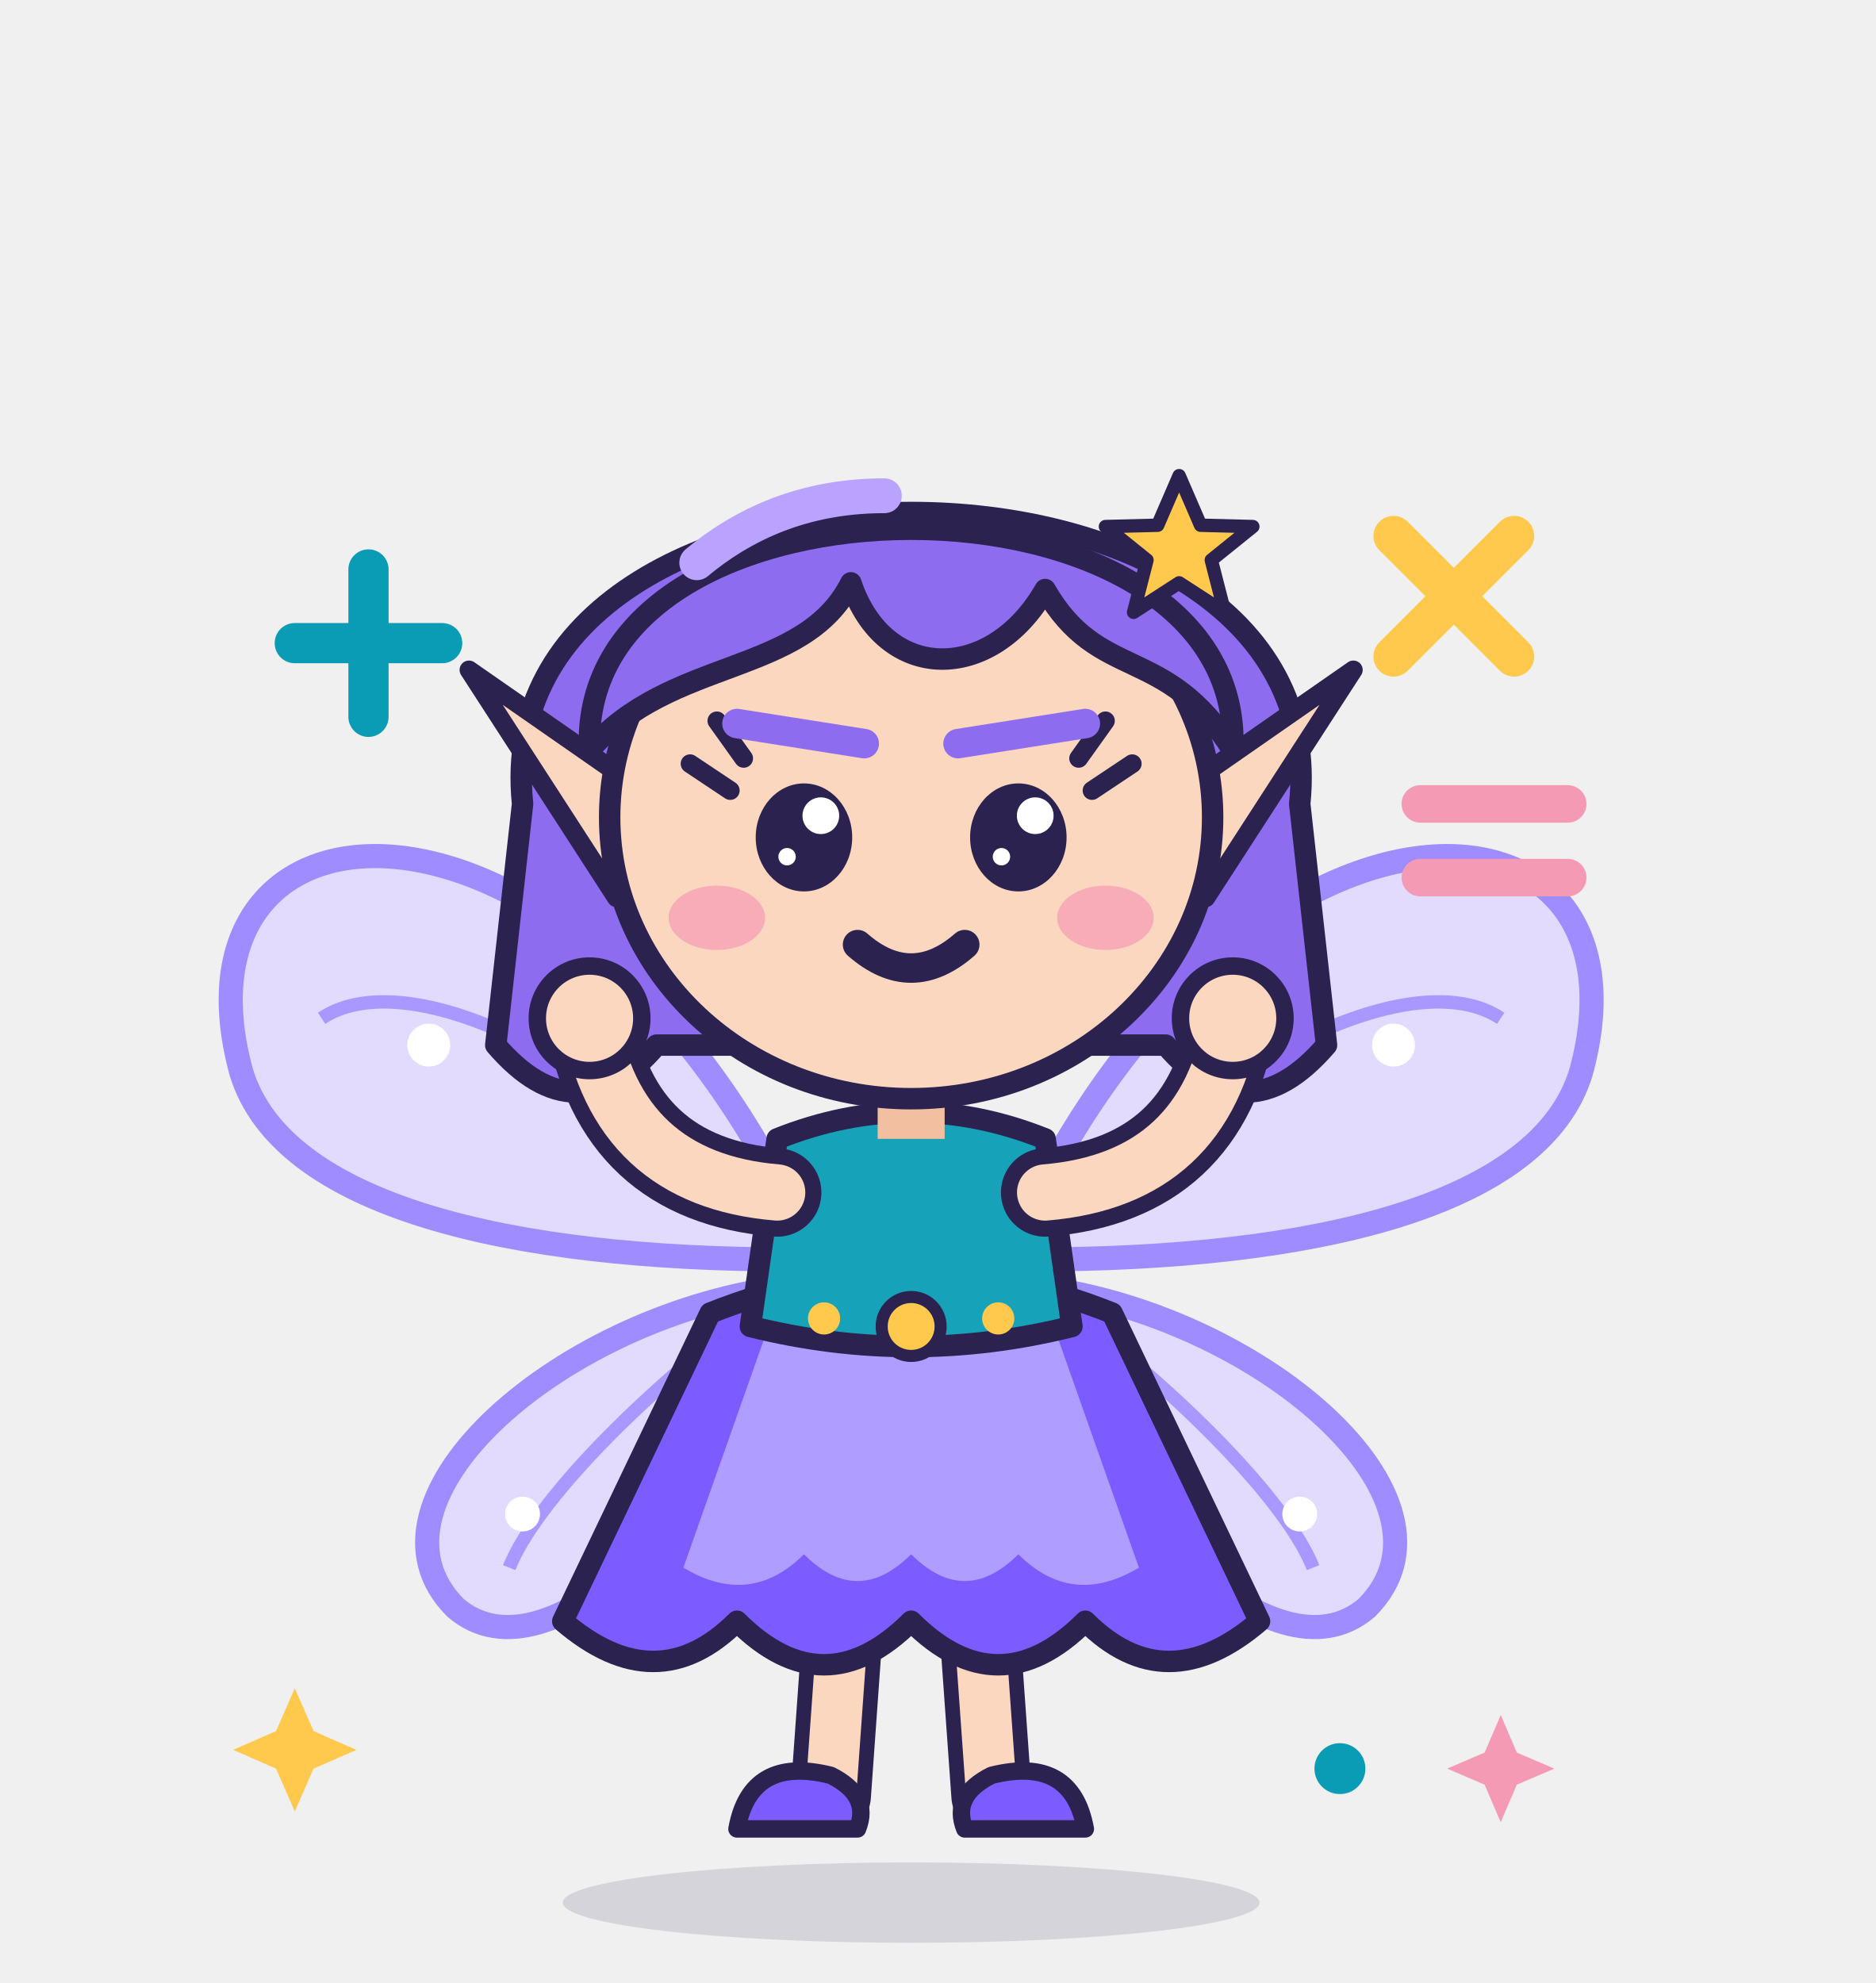
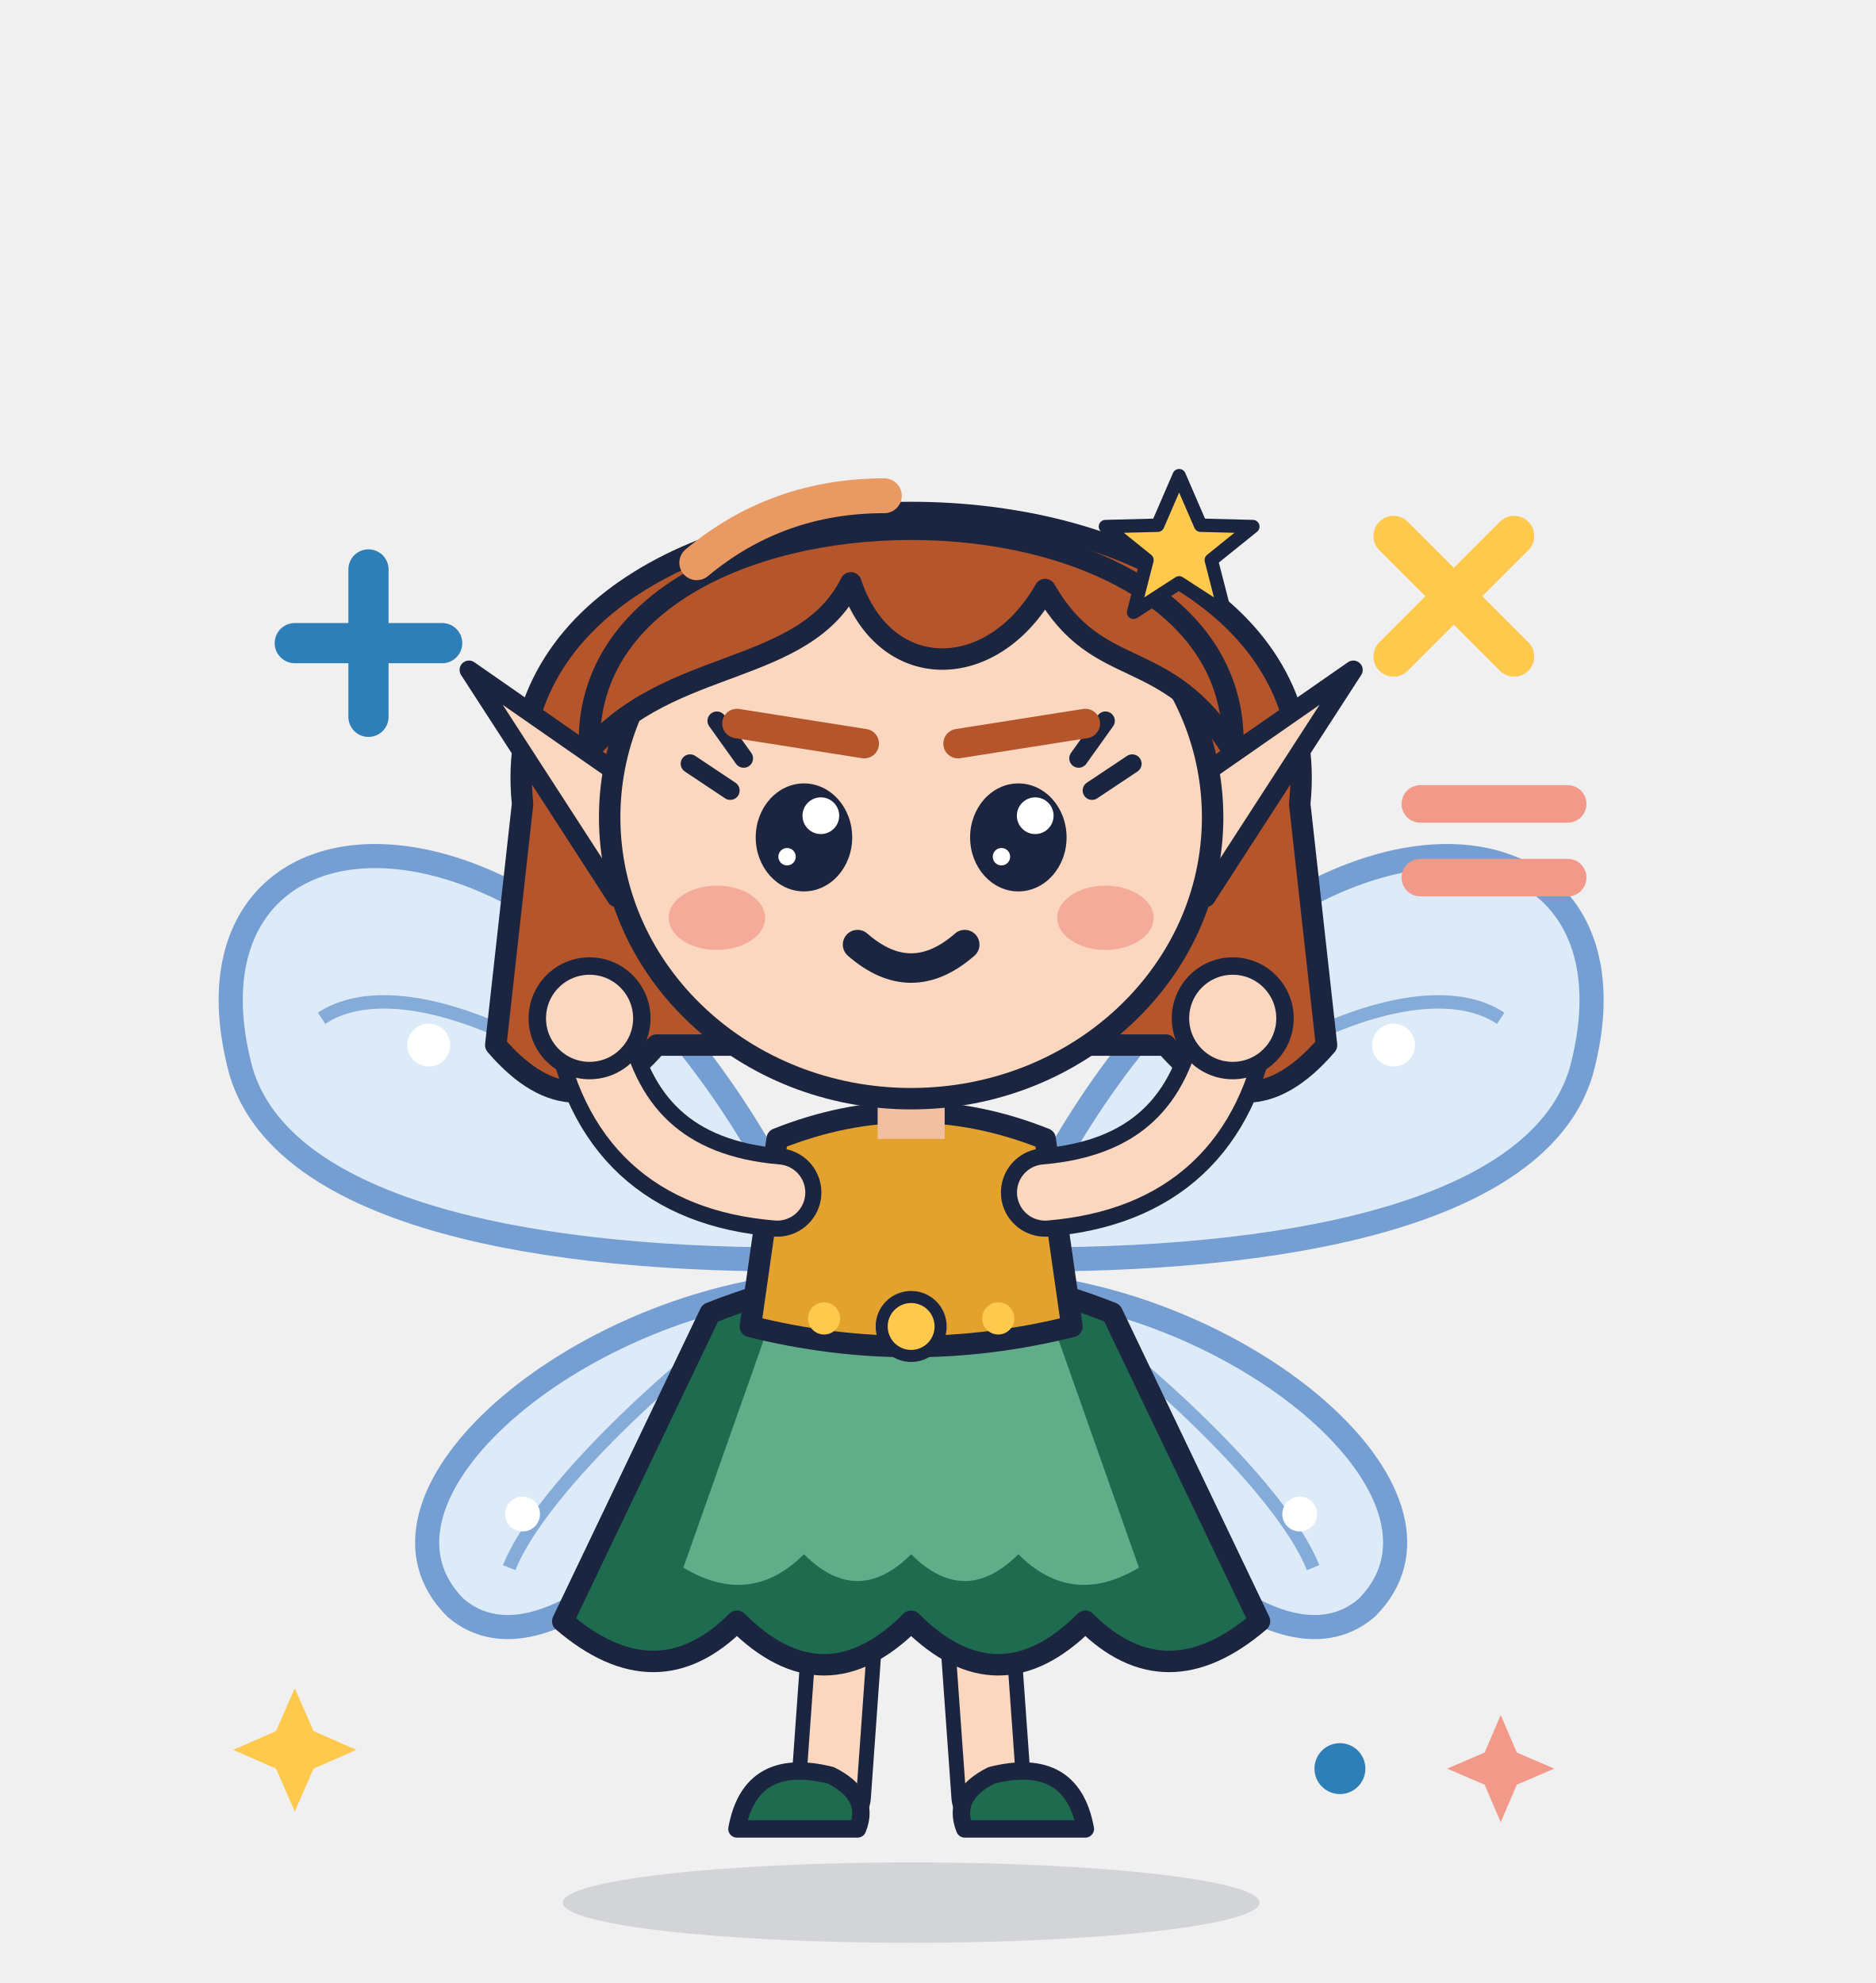
<svg xmlns="http://www.w3.org/2000/svg" viewBox="-8 -28 140 148" width="280" height="296" role="img" aria-labelledby="t">
  <style>.rd-wingL{transform-box:fill-box;transform-origin:100% 70%;animation:rd-flapL .38s ease-in-out infinite alternate}
.rd-wingR{transform-box:fill-box;transform-origin:0% 70%;animation:rd-flapR .38s ease-in-out infinite alternate}
.rd-star{transform-box:fill-box;transform-origin:center;animation:rd-star 2.2s ease-in-out infinite}
.rd-dust{transform-box:fill-box;transform-origin:center;animation:rd-dust 3s ease-in infinite}.rd-dust.b{animation-delay:1s}.rd-dust.c{animation-delay:2s}
.rd-shine{animation:rd-shine 3s ease-in-out infinite}
.rd-all{transform-box:fill-box;transform-origin:50% 100%;animation:rd-float 2.4s ease-in-out infinite}
.rd-look{animation:rd-look 5s ease-in-out infinite}
.rd-swing{transform-box:fill-box;transform-origin:100% 0%;animation:rd-swing 1.6s ease-in-out infinite alternate}
.rd-tip{transform-box:fill-box;transform-origin:center;animation:rd-tip 1.2s ease-in-out infinite alternate}
.rd-cheek{animation:rd-cheek 2.4s ease-in-out infinite}
.rd-dust,.rd-look,.rd-eyes,.rd-mouth-t,.rd-wave,.rd-bulb,.rd-ping,.rd-spark,.rd-dot,.rd-drop,.rd-sym,.rd-armL,.rd-armR,.rd-q{transform-box:fill-box;transform-origin:center}
.rd-eyes{animation:rd-blink 3.2s infinite}
.rd-ping{animation:rd-ping 2.4s ease-out infinite;transform-origin:50% 100%}
.rd-ping.b{animation-delay:.5s}
.rd-wave{transform-origin:0% 100%;animation:rd-wave .55s ease-in-out infinite alternate}
.rd-mouth-t{animation:rd-talk .24s ease-in-out infinite alternate}
.rd-snd{animation:rd-fade 1s ease-in-out infinite}.rd-snd.b{animation-delay:.3s}
.rd-bulb{animation:rd-pop 1.4s ease-in-out infinite alternate}
.rd-dot{animation:rd-fade 1.6s ease-in-out infinite}.rd-dot.b{animation-delay:.25s}.rd-dot.c{animation-delay:.5s}
.rd-spark{animation:rd-twinkle 1.1s ease-in-out infinite alternate}.rd-spark.b{animation-delay:.35s}.rd-spark.c{animation-delay:.7s}
.rd-jump{animation:rd-jump .5s cubic-bezier(.3,0,.5,1) infinite alternate}
.rd-drop{animation:rd-drop 1.8s ease-in infinite}
.rd-sym{animation:rd-bob 1.8s ease-in-out infinite alternate}.rd-sym.b{animation-delay:.4s}.rd-sym.c{animation-delay:.8s}
.rd-q{animation:rd-tilt 1.6s ease-in-out infinite alternate}
.rd-point{transform-box:fill-box;transform-origin:0% 100%;animation:rd-point .8s ease-in-out infinite alternate}
.rd-fist{transform-box:fill-box;transform-origin:100% 100%;animation:rd-fist .5s ease-in-out infinite alternate}
@keyframes rd-float{0%,100%{transform:translateY(0) rotate(0deg) scale(1,1)}25%{transform:translateY(-5px) rotate(-2.5deg) scale(.98,1.03)}50%{transform:translateY(-7px) rotate(0deg) scale(1,1)}75%{transform:translateY(-5px) rotate(2.5deg) scale(.98,1.03)}}
@keyframes rd-flapL{from{transform:rotate(8deg) scaleX(1)}to{transform:rotate(-14deg) scaleX(.72)}}
@keyframes rd-flapR{from{transform:rotate(-8deg) scaleX(1)}to{transform:rotate(14deg) scaleX(.72)}}
@keyframes rd-star{0%,100%{transform:rotate(0deg) scale(1)}50%{transform:rotate(72deg) scale(1.22)}}
@keyframes rd-dust{0%{transform:translateY(8px) scale(.3);opacity:0}20%{opacity:1}100%{transform:translateY(-26px) scale(1) rotate(90deg);opacity:0}}
@keyframes rd-shine{0%,100%{opacity:.35}50%{opacity:.75}}
@keyframes rd-look{0%,30%,100%{transform:translateX(0)}38%,55%{transform:translateX(-2.5px)}63%,80%{transform:translateX(2.5px)}}
@keyframes rd-swing{from{transform:rotate(-12deg)}to{transform:rotate(10deg)}}
@keyframes rd-tip{from{transform:scale(.85)}to{transform:scale(1.25)}}
@keyframes rd-cheek{0%,100%{opacity:.35}50%{opacity:.75}}
@keyframes rd-blink{0%,93%,100%{transform:scaleY(1)}96.5%{transform:scaleY(.08)}}
@keyframes rd-ping{0%{opacity:.9;transform:scale(.5)}100%{opacity:0;transform:scale(1.25)}}
@keyframes rd-wave{from{transform:rotate(-18deg)}to{transform:rotate(24deg)}}
@keyframes rd-talk{from{transform:scaleY(.3)}to{transform:scaleY(1.4)}}
@keyframes rd-fade{0%,100%{opacity:.15}50%{opacity:1}}
@keyframes rd-pop{from{transform:scale(.8) rotate(-6deg)}to{transform:scale(1.2) rotate(6deg)}}
@keyframes rd-twinkle{from{transform:scale(.4) rotate(0deg);opacity:.3}to{transform:scale(1.1) rotate(25deg);opacity:1}}
@keyframes rd-jump{from{transform:translateY(0) scale(1.04,.96)}to{transform:translateY(-12px) scale(.97,1.04)}}
@keyframes rd-drop{0%{transform:translateY(-3px);opacity:0}25%{opacity:1}100%{transform:translateY(9px);opacity:0}}
@keyframes rd-bob{from{transform:translateY(4px) rotate(-8deg)}to{transform:translateY(-5px) rotate(8deg)}}
@keyframes rd-tilt{from{transform:rotate(-14deg) translateY(2px)}to{transform:rotate(14deg) translateY(-3px)}}
@keyframes rd-point{from{transform:rotate(4deg)}to{transform:rotate(-16deg)}}
@keyframes rd-fist{from{transform:rotate(-6deg)}to{transform:rotate(16deg)}}
@media (prefers-reduced-motion:reduce){.rd-all,.rd-all *{animation:none!important}}</style>
-   <ellipse cx="60" cy="114" rx="26" ry="3" fill="#2B2250" opacity=".14" />
+   <ellipse cx="60" cy="114" rx="26" ry="3" fill="#1B2540" opacity=".14" />
  <path class="rd-dust" d="M14 98 l1.4 3.2 l3.2 1.4 l-3.2 1.4 l-1.4 3.2 l-1.4 -3.2 l-3.2 -1.4 l3.2 -1.4 z" fill="#FFC94D" />
-   <path class="rd-dust b" d="M104 100 l1.2 2.8 l2.8 1.2 l-2.8 1.2 l-1.2 2.8 l-1.2 -2.8 l-2.8 -1.2 l2.8 -1.2 z" fill="#F59AB5" />
-   <circle class="rd-dust c" cx="92" cy="104" r="1.9" fill="#0A9BB5" />
+   <path class="rd-dust b" d="M104 100 l1.2 2.8 l2.8 1.2 l-2.8 1.2 l-1.2 2.8 l-1.2 -2.8 l-2.8 -1.2 l2.8 -1.2 z" fill="#F2998A" />
+   <circle class="rd-dust c" cx="92" cy="104" r="1.9" fill="#2E7FB8" />
  <g class="rd-all">
    <g>
      <g class="rd-wingL">
-         <path d="M51 62 C34 28 4 30 10 52 C13 62 30 66 51 66 Z" fill="#E2DAFF" stroke="#9B87FF" stroke-width="1.8" stroke-linejoin="round" opacity=".95" />
-         <path d="M51 68 C34 70 18 84 26 92 C33 98 46 84 51 72 Z" fill="#E2DAFF" stroke="#9B87FF" stroke-width="1.8" stroke-linejoin="round" opacity=".95" />
-         <path d="M48 63 C36 50 22 44 16 48 M48 70 C40 76 32 84 30 89" fill="none" stroke="#9B87FF" stroke-width="1" opacity=".8" />
+         <path d="M51 62 C34 28 4 30 10 52 C13 62 30 66 51 66 Z" fill="#DCEBFA" stroke="#6F9BD1" stroke-width="1.8" stroke-linejoin="round" opacity=".95" />
+         <path d="M51 68 C34 70 18 84 26 92 C33 98 46 84 51 72 Z" fill="#DCEBFA" stroke="#6F9BD1" stroke-width="1.8" stroke-linejoin="round" opacity=".95" />
+         <path d="M48 63 C36 50 22 44 16 48 M48 70 C40 76 32 84 30 89" fill="none" stroke="#6F9BD1" stroke-width="1" opacity=".8" />
        <circle cx="24" cy="50" r="1.6" fill="#FFFFFF" />
        <circle cx="31" cy="85" r="1.3" fill="#FFFFFF" />
      </g>
      <g class="rd-wingR">
-         <path d="M69 62 C86 28 116 30 110 52 C107 62 90 66 69 66 Z" fill="#E2DAFF" stroke="#9B87FF" stroke-width="1.8" stroke-linejoin="round" opacity=".95" />
-         <path d="M69 68 C86 70 102 84 94 92 C87 98 74 84 69 72 Z" fill="#E2DAFF" stroke="#9B87FF" stroke-width="1.8" stroke-linejoin="round" opacity=".95" />
-         <path d="M72 63 C84 50 98 44 104 48 M72 70 C80 76 88 84 90 89" fill="none" stroke="#9B87FF" stroke-width="1" opacity=".8" />
+         <path d="M69 62 C86 28 116 30 110 52 C107 62 90 66 69 66 Z" fill="#DCEBFA" stroke="#6F9BD1" stroke-width="1.8" stroke-linejoin="round" opacity=".95" />
+         <path d="M69 68 C86 70 102 84 94 92 C87 98 74 84 69 72 Z" fill="#DCEBFA" stroke="#6F9BD1" stroke-width="1.8" stroke-linejoin="round" opacity=".95" />
+         <path d="M72 63 C84 50 98 44 104 48 M72 70 C80 76 88 84 90 89" fill="none" stroke="#6F9BD1" stroke-width="1" opacity=".8" />
        <circle cx="96" cy="50" r="1.6" fill="#FFFFFF" />
        <circle cx="89" cy="85" r="1.3" fill="#FFFFFF" />
      </g>
-       <path d="M55 92 L54 106 M65 92 L66 106" stroke="#2B2250" stroke-width="6" stroke-linecap="round" />
+       <path d="M55 92 L54 106 M65 92 L66 106" stroke="#1B2540" stroke-width="6" stroke-linecap="round" />
      <path d="M55 92 L54 106 M65 92 L66 106" stroke="#FAD7BE" stroke-width="3.8" stroke-linecap="round" />
-       <path d="M47 108.5 Q48 103 54 104.5 Q57 106 56 108.5 Z M73 108.5 Q72 103 66 104.5 Q63 106 64 108.5 Z" fill="#7C5CFF" stroke="#2B2250" stroke-width="1.3" stroke-linejoin="round" />
-       <path d="M45 70 Q60 64 75 70 L86 93 Q79 99 73 93 Q66.5 99.5 60 93 Q53.5 99.5 47 93 Q41 99 34 93 Z" fill="#7C5CFF" stroke="#2B2250" stroke-width="1.6" stroke-linejoin="round" />
-       <path d="M49 72 Q60 68 71 72 L77 89 Q72 92 68 88 Q64 92 60 88 Q56 92 52 88 Q48 92 43 89 Z" fill="#B9A8FF" opacity=".85" />
-       <path d="M50 57 Q60 53 70 57 L72 71 Q60 74 48 71 Z" fill="#16A2B8" stroke="#2B2250" stroke-width="1.6" stroke-linejoin="round" />
-       <circle cx="60" cy="71" r="2.2" fill="#FFC94D" stroke="#2B2250" stroke-width=".9" />
+       <path d="M47 108.5 Q48 103 54 104.5 Q57 106 56 108.5 Z M73 108.5 Q72 103 66 104.5 Q63 106 64 108.5 Z" fill="#1E6B4F" stroke="#1B2540" stroke-width="1.3" stroke-linejoin="round" />
+       <path d="M45 70 Q60 64 75 70 L86 93 Q79 99 73 93 Q66.5 99.5 60 93 Q53.5 99.5 47 93 Q41 99 34 93 Z" fill="#1E6B4F" stroke="#1B2540" stroke-width="1.6" stroke-linejoin="round" />
+       <path d="M49 72 Q60 68 71 72 L77 89 Q72 92 68 88 Q64 92 60 88 Q56 92 52 88 Q48 92 43 89 Z" fill="#6DB894" opacity=".85" />
+       <path d="M50 57 Q60 53 70 57 L72 71 Q60 74 48 71 Z" fill="#E3A22E" stroke="#1B2540" stroke-width="1.6" stroke-linejoin="round" />
+       <circle cx="60" cy="71" r="2.2" fill="#FFC94D" stroke="#1B2540" stroke-width=".9" />
      <circle cx="53.5" cy="70.4" r="1.2" fill="#FFC94D" />
      <circle cx="66.5" cy="70.4" r="1.2" fill="#FFC94D" />
      <path d="M57.5 51 h5 v6 h-5 Z" fill="#F2BFA0" />
-       <path d="M31 32 C28 3 92 3 89 32 L91 50 Q85 57 79 50 L41 50 Q35 57 29 50 Z" fill="#8E6CF0" stroke="#2B2250" stroke-width="1.6" stroke-linejoin="round" />
-       <path d="M38.5 30 L27 22 L38 39 Z M81.5 30 L93 22 L82 39 Z" fill="#FAD7BE" stroke="#2B2250" stroke-width="1.4" stroke-linejoin="round" />
-       <ellipse cx="60" cy="33" rx="22.5" ry="21" fill="#FAD7BE" stroke="#2B2250" stroke-width="1.6" />
+       <path d="M31 32 C28 3 92 3 89 32 L91 50 Q85 57 79 50 L41 50 Q35 57 29 50 Z" fill="#B5552B" stroke="#1B2540" stroke-width="1.6" stroke-linejoin="round" />
+       <path d="M38.5 30 L27 22 L38 39 Z M81.5 30 L93 22 L82 39 Z" fill="#FAD7BE" stroke="#1B2540" stroke-width="1.4" stroke-linejoin="round" />
+       <ellipse cx="60" cy="33" rx="22.5" ry="21" fill="#FAD7BE" stroke="#1B2540" stroke-width="1.6" />
      <g class="rd-cheek">
-         <ellipse cx="45.5" cy="40.5" rx="3.6" ry="2.4" fill="#F59AB5" opacity=".7" />
-         <ellipse cx="74.5" cy="40.5" rx="3.6" ry="2.4" fill="#F59AB5" opacity=".7" />
+         <ellipse cx="45.5" cy="40.5" rx="3.6" ry="2.4" fill="#F2998A" opacity=".7" />
+         <ellipse cx="74.5" cy="40.5" rx="3.6" ry="2.4" fill="#F2998A" opacity=".7" />
      </g>
      <g class="rd-look">
        <g class="rd-eyes">
-           <ellipse cx="52" cy="34.5" rx="3.6" ry="4.03" fill="#2B2250" />
+           <ellipse cx="52" cy="34.5" rx="3.6" ry="4.03" fill="#1B2540" />
          <circle cx="53.26" cy="32.88" r="1.37" fill="#FFFFFF" />
          <circle cx="50.74" cy="35.94" r="0.65" fill="#FFFFFF" />
-           <ellipse cx="68" cy="34.5" rx="3.6" ry="4.03" fill="#2B2250" />
+           <ellipse cx="68" cy="34.5" rx="3.6" ry="4.03" fill="#1B2540" />
          <circle cx="69.26" cy="32.88" r="1.37" fill="#FFFFFF" />
          <circle cx="66.74" cy="35.94" r="0.65" fill="#FFFFFF" />
-           <path d="M46.5 31 l-3 -2 M47.5 28.6 l-2 -2.8 M73.5 31 l3 -2 M72.5 28.6 l2 -2.8" stroke="#2B2250" stroke-width="1.4" stroke-linecap="round" />
-           <path d="M47 26 L56.5 27.5" fill="none" stroke="#8E6CF0" stroke-width="2.2" stroke-linecap="round" />
-           <path d="M73 26 L63.5 27.5" fill="none" stroke="#8E6CF0" stroke-width="2.2" stroke-linecap="round" />
+           <path d="M46.5 31 l-3 -2 M47.5 28.6 l-2 -2.8 M73.5 31 l3 -2 M72.5 28.6 l2 -2.8" stroke="#1B2540" stroke-width="1.4" stroke-linecap="round" />
+           <path d="M47 26 L56.5 27.5" fill="none" stroke="#B5552B" stroke-width="2.2" stroke-linecap="round" />
+           <path d="M73 26 L63.5 27.5" fill="none" stroke="#B5552B" stroke-width="2.2" stroke-linecap="round" />
        </g>
      </g>
-       <path d="M56 42.5 Q60 46 64 42.5" fill="none" stroke="#2B2250" stroke-width="2.2" stroke-linecap="round" />
-       <path d="M36 28 C35 6 85 6 84 28 C79 20 74 23 70 16 C66 23 58 23 55.5 15.5 C52 22.5 42 21 36 28 Z" fill="#8E6CF0" stroke="#2B2250" stroke-width="1.6" stroke-linejoin="round" />
-       <path class="rd-shine" d="M44 14 Q50 9 58 9" fill="none" stroke="#B9A3FF" stroke-width="2.6" stroke-linecap="round" />
+       <path d="M56 42.5 Q60 46 64 42.5" fill="none" stroke="#1B2540" stroke-width="2.2" stroke-linecap="round" />
+       <path d="M36 28 C35 6 85 6 84 28 C79 20 74 23 70 16 C66 23 58 23 55.5 15.5 C52 22.5 42 21 36 28 Z" fill="#B5552B" stroke="#1B2540" stroke-width="1.6" stroke-linejoin="round" />
+       <path class="rd-shine" d="M44 14 Q50 9 58 9" fill="none" stroke="#E89A62" stroke-width="2.6" stroke-linecap="round" />
      <g transform="translate(80 13)">
-         <path class="rd-tip" d="M0 -5.5 L1.6 -1.8 L5.5 -1.7 L2.4 .8 L3.4 4.7 L0 2.5 L-3.4 4.7 L-2.4 .8 L-5.5 -1.7 L-1.6 -1.8 Z" fill="#FFC94D" stroke="#2B2250" stroke-width="1" stroke-linejoin="round" />
+         <path class="rd-tip" d="M0 -5.5 L1.6 -1.8 L5.5 -1.7 L2.4 .8 L3.4 4.7 L0 2.5 L-3.4 4.7 L-2.4 .8 L-5.5 -1.7 L-1.6 -1.8 Z" fill="#FFC94D" stroke="#1B2540" stroke-width="1" stroke-linejoin="round" />
      </g>
      <g class="rd-fist">
        <g>
-           <path d="M50 61 Q38 60 36 48" fill="none" stroke="#2B2250" stroke-width="6.6" stroke-linecap="round" />
+           <path d="M50 61 Q38 60 36 48" fill="none" stroke="#1B2540" stroke-width="6.6" stroke-linecap="round" />
          <path d="M50 61 Q38 60 36 48" fill="none" stroke="#FAD7BE" stroke-width="4.2" stroke-linecap="round" />
-           <circle cx="36" cy="48" r="3.9" fill="#FAD7BE" stroke="#2B2250" stroke-width="1.3" />
+           <circle cx="36" cy="48" r="3.9" fill="#FAD7BE" stroke="#1B2540" stroke-width="1.3" />
        </g>
      </g>
      <g class="rd-point">
        <g>
-           <path d="M70 61 Q82 60 84 48" fill="none" stroke="#2B2250" stroke-width="6.6" stroke-linecap="round" />
+           <path d="M70 61 Q82 60 84 48" fill="none" stroke="#1B2540" stroke-width="6.6" stroke-linecap="round" />
          <path d="M70 61 Q82 60 84 48" fill="none" stroke="#FAD7BE" stroke-width="4.2" stroke-linecap="round" />
-           <circle cx="84" cy="48" r="3.9" fill="#FAD7BE" stroke="#2B2250" stroke-width="1.3" />
+           <circle cx="84" cy="48" r="3.9" fill="#FAD7BE" stroke="#1B2540" stroke-width="1.3" />
        </g>
      </g>
-       <path class="rd-sym" d="M14 20 h11 M19.5 14.5 v11" stroke="#0A9BB5" stroke-width="3" stroke-linecap="round" />
+       <path class="rd-sym" d="M14 20 h11 M19.5 14.5 v11" stroke="#2E7FB8" stroke-width="3" stroke-linecap="round" />
      <path class="rd-sym b" d="M96 12 l9 9 M105 12 l-9 9" stroke="#FFC94D" stroke-width="3" stroke-linecap="round" />
-       <path class="rd-sym c" d="M98 32 h11 M98 37.5 h11" stroke="#F59AB5" stroke-width="2.8" stroke-linecap="round" />
+       <path class="rd-sym c" d="M98 32 h11 M98 37.5 h11" stroke="#F2998A" stroke-width="2.8" stroke-linecap="round" />
    </g>
  </g>
</svg>
